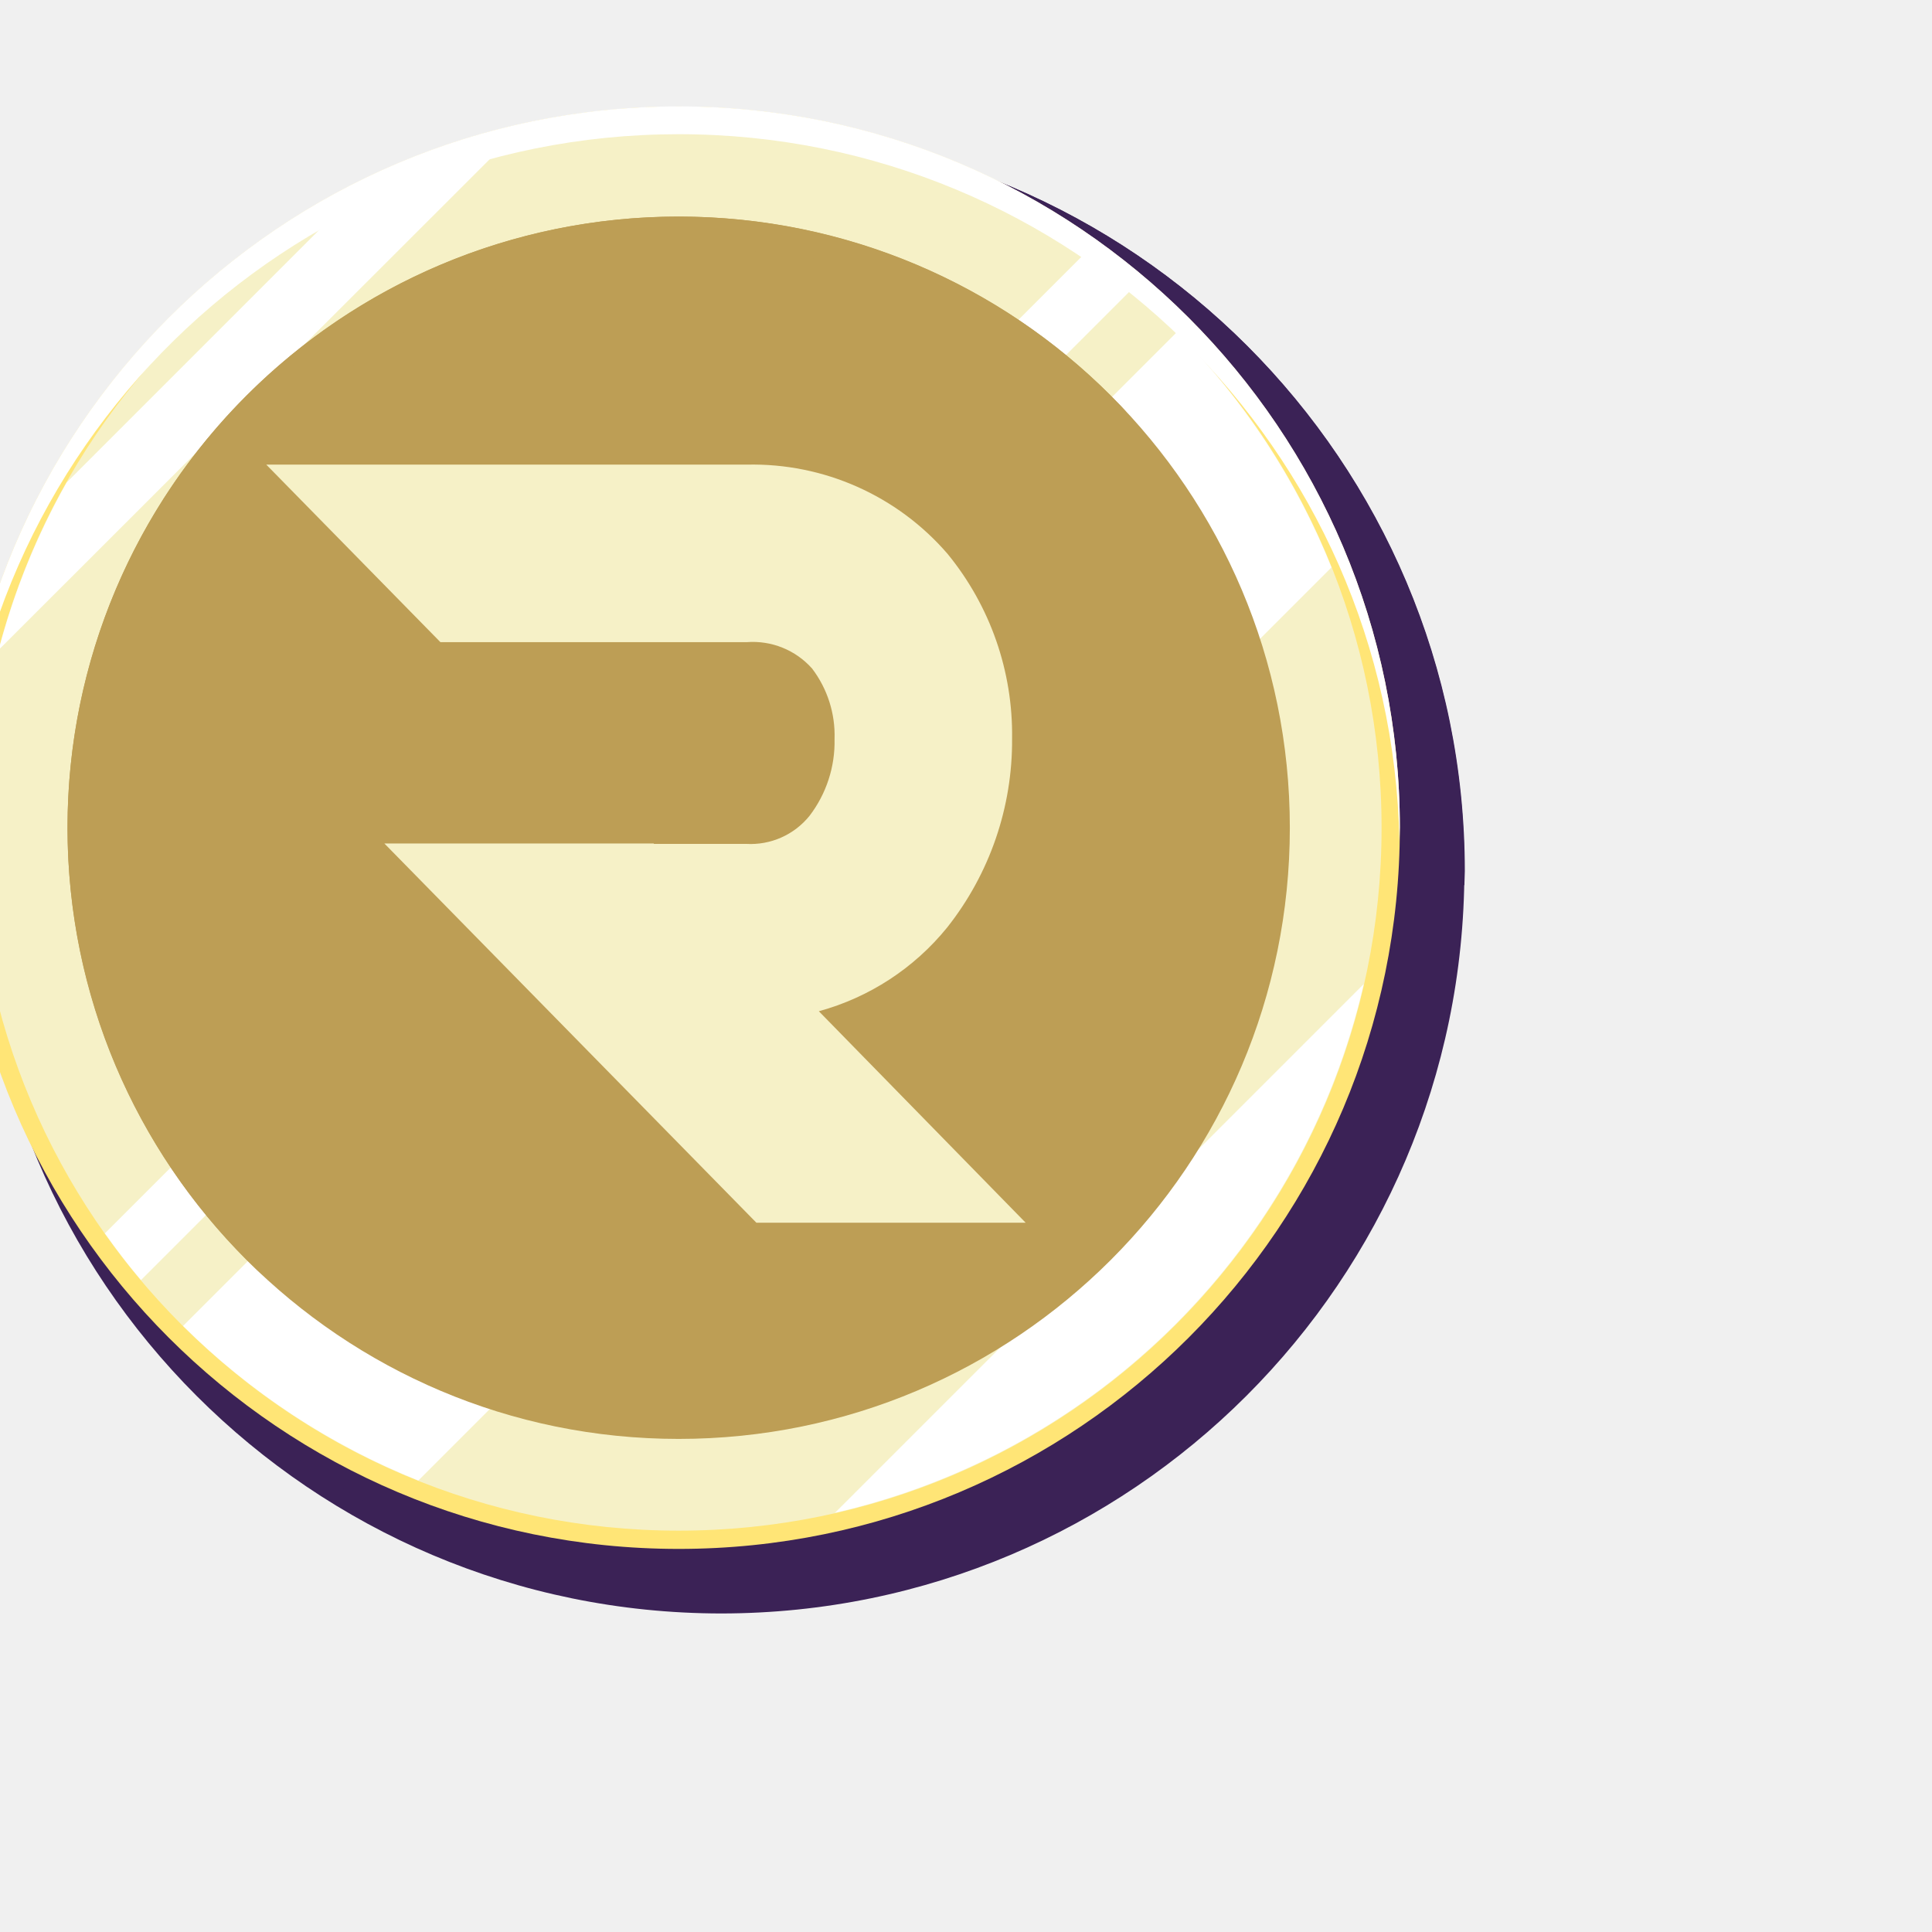
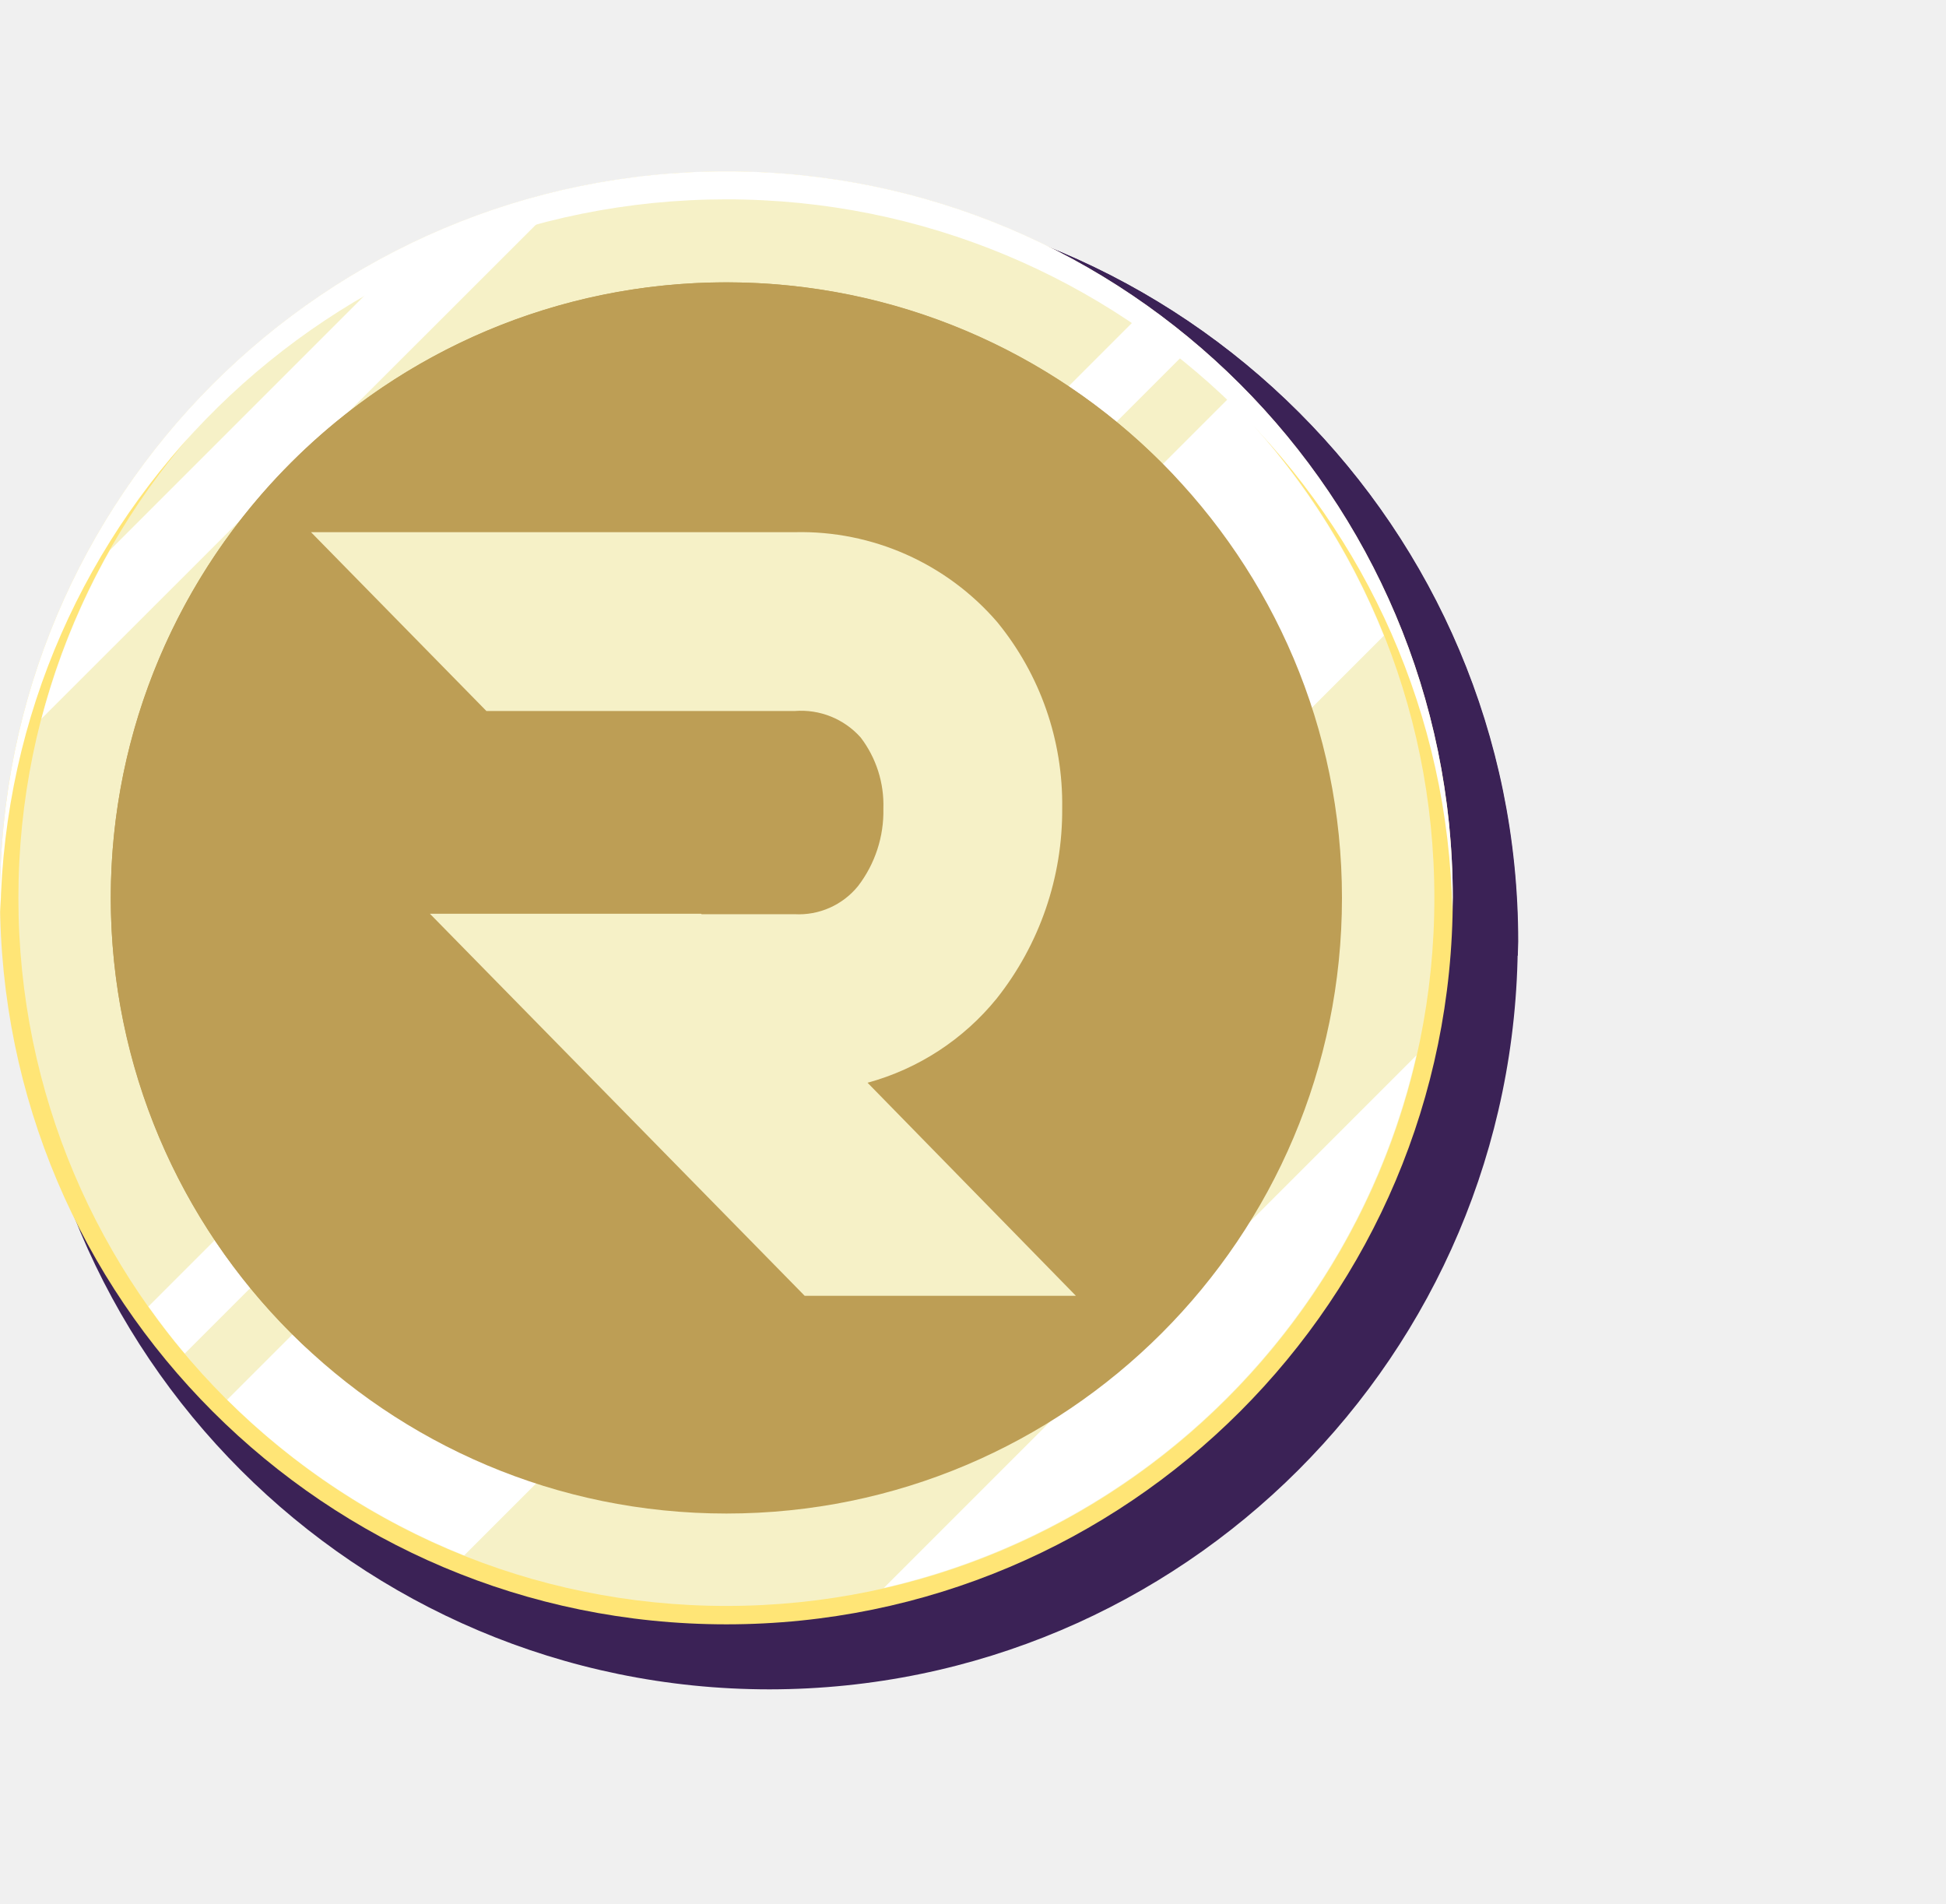
- <svg xmlns="http://www.w3.org/2000/svg" width="40.49" height="40.49" viewBox="1 0 45.49 40.49">
+ <svg xmlns="http://www.w3.org/2000/svg" width="35.49" height="44s.49" viewBox="0 -4 45.49 44.49">
  <g id="coin_icon" transform="translate(-0.5 -0.49)">
    <g id="组_333" data-name="组 333">
      <g id="组_321" data-name="组 321">
        <circle id="椭圆_115" data-name="椭圆 115" cx="16.98" cy="16.98" r="16.98" transform="translate(1.51 1.51)" fill="#3b2256" />
        <path id="路径_733" data-name="路径 733" d="M18.49,35.98A17.485,17.485,0,1,1,35.98,18.5,17.509,17.509,0,0,1,18.49,35.98Zm0-33.96A16.47,16.47,0,1,0,34.96,18.49,16.491,16.491,0,0,0,18.49,2.02Z" fill="#3b2256" />
      </g>
      <g id="组_322" data-name="组 322">
        <circle id="椭圆_116" data-name="椭圆 116" cx="16.55" cy="16.55" r="16.55" transform="translate(1.94 1.94)" fill="#3b2256" />
        <path id="路径_734" data-name="路径 734" d="M18.49,35.55A17.05,17.05,0,1,1,35.54,18.5,17.071,17.071,0,0,1,18.49,35.55Zm0-33.09A16.04,16.04,0,1,0,34.53,18.5,16.064,16.064,0,0,0,18.49,2.46Z" fill="#3b2256" />
      </g>
      <g id="组_323" data-name="组 323">
        <path id="路径_735" data-name="路径 735" d="M30.23,6.83,6.83,30.23a16.674,16.674,0,0,0,5.54,3.64l21.5-21.5A16.674,16.674,0,0,0,30.23,6.83Z" fill="#3b2256" />
        <path id="路径_736" data-name="路径 736" d="M12.49,34.46l-.31-.12a17.016,17.016,0,0,1-5.71-3.75l-.36-.36L30.23,6.11l.36.36a17.016,17.016,0,0,1,3.75,5.71l.12.31ZM7.55,30.22a15.894,15.894,0,0,0,4.69,3.04L33.26,12.24a15.865,15.865,0,0,0-3.05-4.69Z" fill="#3b2256" />
      </g>
      <g id="组_324" data-name="组 324">
        <path id="路径_737" data-name="路径 737" d="M34.62,22.18,22.18,34.62A16.529,16.529,0,0,0,34.62,22.18Z" fill="#3b2256" />
        <path id="路径_738" data-name="路径 738" d="M20.58,35.51,35.51,20.58l-.39,1.71A17.121,17.121,0,0,1,22.29,35.12Zm13-11.57-9.64,9.64A16.178,16.178,0,0,0,33.58,23.94Z" fill="#3b2256" />
      </g>
      <g id="组_325" data-name="组 325">
        <path id="路径_739" data-name="路径 739" d="M10.37,4.08,4.08,10.37a16.54,16.54,0,0,0-1.6,3.94L14.31,2.48A16.79,16.79,0,0,0,10.37,4.08Z" fill="#3b2256" />
        <path id="路径_740" data-name="路径 740" d="M1.52,15.99l.47-1.81a16.811,16.811,0,0,1,1.65-4.06l.08-.11,6.4-6.37a16.976,16.976,0,0,1,4.06-1.65l1.81-.47Zm2.97-5.31a17.609,17.609,0,0,0-.85,1.75l8.79-8.79a16.6,16.6,0,0,0-1.75.85Z" fill="#3b2256" />
      </g>
      <g id="组_326" data-name="组 326">
        <path id="路径_741" data-name="路径 741" d="M28.05,4.99,4.99,28.05c.27.38.55.75.85,1.1L29.15,5.84C28.79,5.54,28.43,5.26,28.05,4.99Z" fill="#3b2256" />
        <path id="路径_742" data-name="路径 742" d="M5.81,29.9l-.36-.42c-.31-.37-.6-.75-.88-1.14l-.25-.35L27.99,4.33l.35.25c.39.28.77.57,1.14.88l.42.36Zm-.16-1.8c.07.1.15.2.22.29L28.39,5.88c-.1-.08-.2-.15-.29-.22Z" fill="#3b2256" />
      </g>
      <g id="组_327" data-name="组 327">
        <circle id="椭圆_117" data-name="椭圆 117" cx="11.99" cy="11.99" r="11.99" transform="translate(6.83 6.81)" fill="#3b2256" />
        <path id="路径_743" data-name="路径 743" d="M18.82,31.3a12.5,12.5,0,1,1,12.5-12.5A12.517,12.517,0,0,1,18.82,31.3Zm0-23.98A11.48,11.48,0,1,0,30.3,18.8,11.493,11.493,0,0,0,18.82,7.32Z" fill="#3b2256" />
      </g>
      <g id="组_328" data-name="组 328">
        <circle id="椭圆_118" data-name="椭圆 118" cx="14.39" cy="14.39" r="14.39" transform="translate(4.1 4.1)" fill="#3b2256" />
        <path id="路径_744" data-name="路径 744" d="M18.49,33.39A14.89,14.89,0,1,1,33.38,18.5,14.907,14.907,0,0,1,18.49,33.39Zm0-28.78A13.88,13.88,0,1,0,32.37,18.49,13.9,13.9,0,0,0,18.49,4.61Z" fill="#3b2256" />
      </g>
      <g id="组_329" data-name="组 329">
        <path id="路径_745" data-name="路径 745" d="M4.89,19.27A14.386,14.386,0,0,1,29.05,8.71,14.386,14.386,0,1,0,8.72,29.04,14.288,14.288,0,0,1,4.89,19.27Z" fill="#3b2256" />
        <path id="路径_746" data-name="路径 746" d="M8.38,29.42A14.889,14.889,0,1,1,29.42,8.38l-.72.71A13.876,13.876,0,0,0,9.09,28.7ZM13.59,5.51a13.93,13.93,0,0,0-8.07,8.07A14.913,14.913,0,0,1,13.59,5.51Z" fill="#3b2256" />
      </g>
      <g id="组_330" data-name="组 330">
        <path id="路径_747" data-name="路径 747" d="M18.49,2.16A16.972,16.972,0,0,1,35.46,18.81c0-.11.01-.22.01-.33a16.98,16.98,0,1,0-33.96,0c0,.11.01.22.01.33A16.985,16.985,0,0,1,18.49,2.16Z" fill="#3b2256" />
        <path id="路径_748" data-name="路径 748" d="M34.96,18.83a16.468,16.468,0,0,0-32.93,0H1.02l-.01-.33a17.49,17.49,0,1,1,34.98,0l-.01.33Z" fill="#3b2256" />
      </g>
      <g id="组_331" data-name="组 331">
        <path id="路径_749" data-name="路径 749" d="M22.56,23.07a5.885,5.885,0,0,0,3.02-1.97,7.078,7.078,0,0,0,1.53-4.45,6.713,6.713,0,0,0-1.52-4.35,6.061,6.061,0,0,0-4.73-2.1H9.55l4.1,4.18h7.21A1.867,1.867,0,0,1,22.4,15a2.6,2.6,0,0,1,.53,1.66,2.87,2.87,0,0,1-.59,1.81,1.783,1.783,0,0,1-1.49.66H18.67l-.01-.01H12.32l8.76,8.93h6.34Z" fill="#3b2256" />
        <path id="路径_750" data-name="路径 750" d="M28.65,28.55H20.89l-9.75-9.94h9.73a1.282,1.282,0,0,0,1.09-.48,2.389,2.389,0,0,0,.47-1.49,2.172,2.172,0,0,0-.41-1.33,1.347,1.347,0,0,0-1.15-.44H13.44L8.34,9.69H20.86a6.558,6.558,0,0,1,5.12,2.28,7.209,7.209,0,0,1,1.64,4.68,7.536,7.536,0,0,1-1.64,4.77,6.393,6.393,0,0,1-2.5,1.87Zm-7.34-1.02h4.92L21.59,22.8l.83-.23a5.372,5.372,0,0,0,2.77-1.81,6.533,6.533,0,0,0,1.41-4.13,6.2,6.2,0,0,0-1.4-4.02,5.546,5.546,0,0,0-4.34-1.92H10.76l3.1,3.16h7a2.429,2.429,0,0,1,1.93.79,3.061,3.061,0,0,1,.65,1.98,3.386,3.386,0,0,1-.7,2.13,2.316,2.316,0,0,1-1.88.85H13.55Z" fill="#3b2256" />
      </g>
      <g id="组_332" data-name="组 332">
        <path id="路径_751" data-name="路径 751" d="M21.79,22.81a5.885,5.885,0,0,0,3.02-1.97,7.078,7.078,0,0,0,1.53-4.45,6.713,6.713,0,0,0-1.52-4.35,6.061,6.061,0,0,0-4.73-2.1H8.78l4.1,4.18h7.21a1.867,1.867,0,0,1,1.54.62,2.6,2.6,0,0,1,.53,1.66,2.87,2.87,0,0,1-.59,1.81,1.783,1.783,0,0,1-1.49.66H17.9l-.01-.01H11.55l8.76,8.93h6.34Z" fill="#3b2256" />
        <path id="路径_752" data-name="路径 752" d="M27.88,28.29H20.12l-9.75-9.94,9.73.01a1.282,1.282,0,0,0,1.09-.48,2.389,2.389,0,0,0,.47-1.49,2.172,2.172,0,0,0-.41-1.33,1.347,1.347,0,0,0-1.15-.44H12.67L7.57,9.43H20.09a6.558,6.558,0,0,1,5.12,2.28,7.209,7.209,0,0,1,1.64,4.68,7.536,7.536,0,0,1-1.64,4.77,6.466,6.466,0,0,1-2.5,1.87Zm-7.33-1.01h4.92l-4.63-4.73.83-.23a5.372,5.372,0,0,0,2.77-1.81,6.533,6.533,0,0,0,1.41-4.13,6.2,6.2,0,0,0-1.4-4.02,5.546,5.546,0,0,0-4.34-1.92H9.99l3.1,3.16h7a2.429,2.429,0,0,1,1.93.79,3.138,3.138,0,0,1,.65,1.98,3.386,3.386,0,0,1-.7,2.13,2.316,2.316,0,0,1-1.88.85l-7.31-.01Z" fill="#3b2256" />
      </g>
    </g>
    <g id="组_334" data-name="组 334">
      <circle id="椭圆_119" data-name="椭圆 119" cx="16.98" cy="16.98" r="16.98" transform="translate(0.5 0.5)" fill="#ffe576" />
      <circle id="椭圆_120" data-name="椭圆 120" cx="16.55" cy="16.55" r="16.55" transform="translate(0.93 0.93)" fill="#f6f1c7" />
      <path id="路径_753" data-name="路径 753" d="M29.21,5.81,5.81,29.21a16.674,16.674,0,0,0,5.54,3.64l21.5-21.5A16.674,16.674,0,0,0,29.21,5.81Z" fill="#fff" />
      <path id="路径_754" data-name="路径 754" d="M33.61,21.16,21.16,33.61A16.583,16.583,0,0,0,33.61,21.16Z" fill="#fff" />
      <path id="路径_755" data-name="路径 755" d="M9.35,3.07,3.07,9.35a16.54,16.54,0,0,0-1.6,3.94L13.3,1.47A16.445,16.445,0,0,0,9.35,3.07Z" fill="#fff" />
      <path id="路径_756" data-name="路径 756" d="M27.03,3.97,3.97,27.03c.27.38.55.75.85,1.1L28.13,4.82C27.78,4.53,27.41,4.24,27.03,3.97Z" fill="#fff" />
      <circle id="椭圆_121" data-name="椭圆 121" cx="11.99" cy="11.99" r="11.99" transform="translate(5.82 5.8)" fill="#fff" />
      <circle id="椭圆_122" data-name="椭圆 122" cx="14.39" cy="14.39" r="14.39" transform="translate(3.09 3.09)" fill="#bd9e55" />
      <path id="路径_757" data-name="路径 757" d="M3.87,18.26A14.386,14.386,0,0,1,28.03,7.7,14.386,14.386,0,1,0,7.7,28.03,14.354,14.354,0,0,1,3.87,18.26Z" fill="#bd9e55" />
      <path id="路径_758" data-name="路径 758" d="M17.48,1.15A16.972,16.972,0,0,1,34.45,17.8c0-.11.01-.22.01-.33A16.98,16.98,0,1,0,.5,17.48c0,.11.01.22.01.33A16.974,16.974,0,0,1,17.48,1.15Z" fill="#fff" />
      <path id="路径_759" data-name="路径 759" d="M21.5,22.44a5.885,5.885,0,0,0,3.02-1.97,7.078,7.078,0,0,0,1.53-4.45,6.713,6.713,0,0,0-1.52-4.35,6.061,6.061,0,0,0-4.73-2.1H8.49l4.1,4.18H19.8a1.867,1.867,0,0,1,1.54.62,2.6,2.6,0,0,1,.53,1.66,2.87,2.87,0,0,1-.59,1.81,1.783,1.783,0,0,1-1.49.66H17.61l-.01-.01H11.26l8.76,8.93h6.34Z" fill="#bd9e55" />
      <path id="路径_760" data-name="路径 760" d="M20.78,21.8a5.885,5.885,0,0,0,3.02-1.97,7.078,7.078,0,0,0,1.53-4.45,6.713,6.713,0,0,0-1.52-4.35,6.061,6.061,0,0,0-4.73-2.1H7.77l4.1,4.18h7.21a1.867,1.867,0,0,1,1.54.62,2.6,2.6,0,0,1,.53,1.66,2.87,2.87,0,0,1-.59,1.81,1.783,1.783,0,0,1-1.49.66H16.9l-.01-.01H10.55l8.76,8.93h6.34Z" fill="#f6f1c7" />
    </g>
  </g>
</svg>
